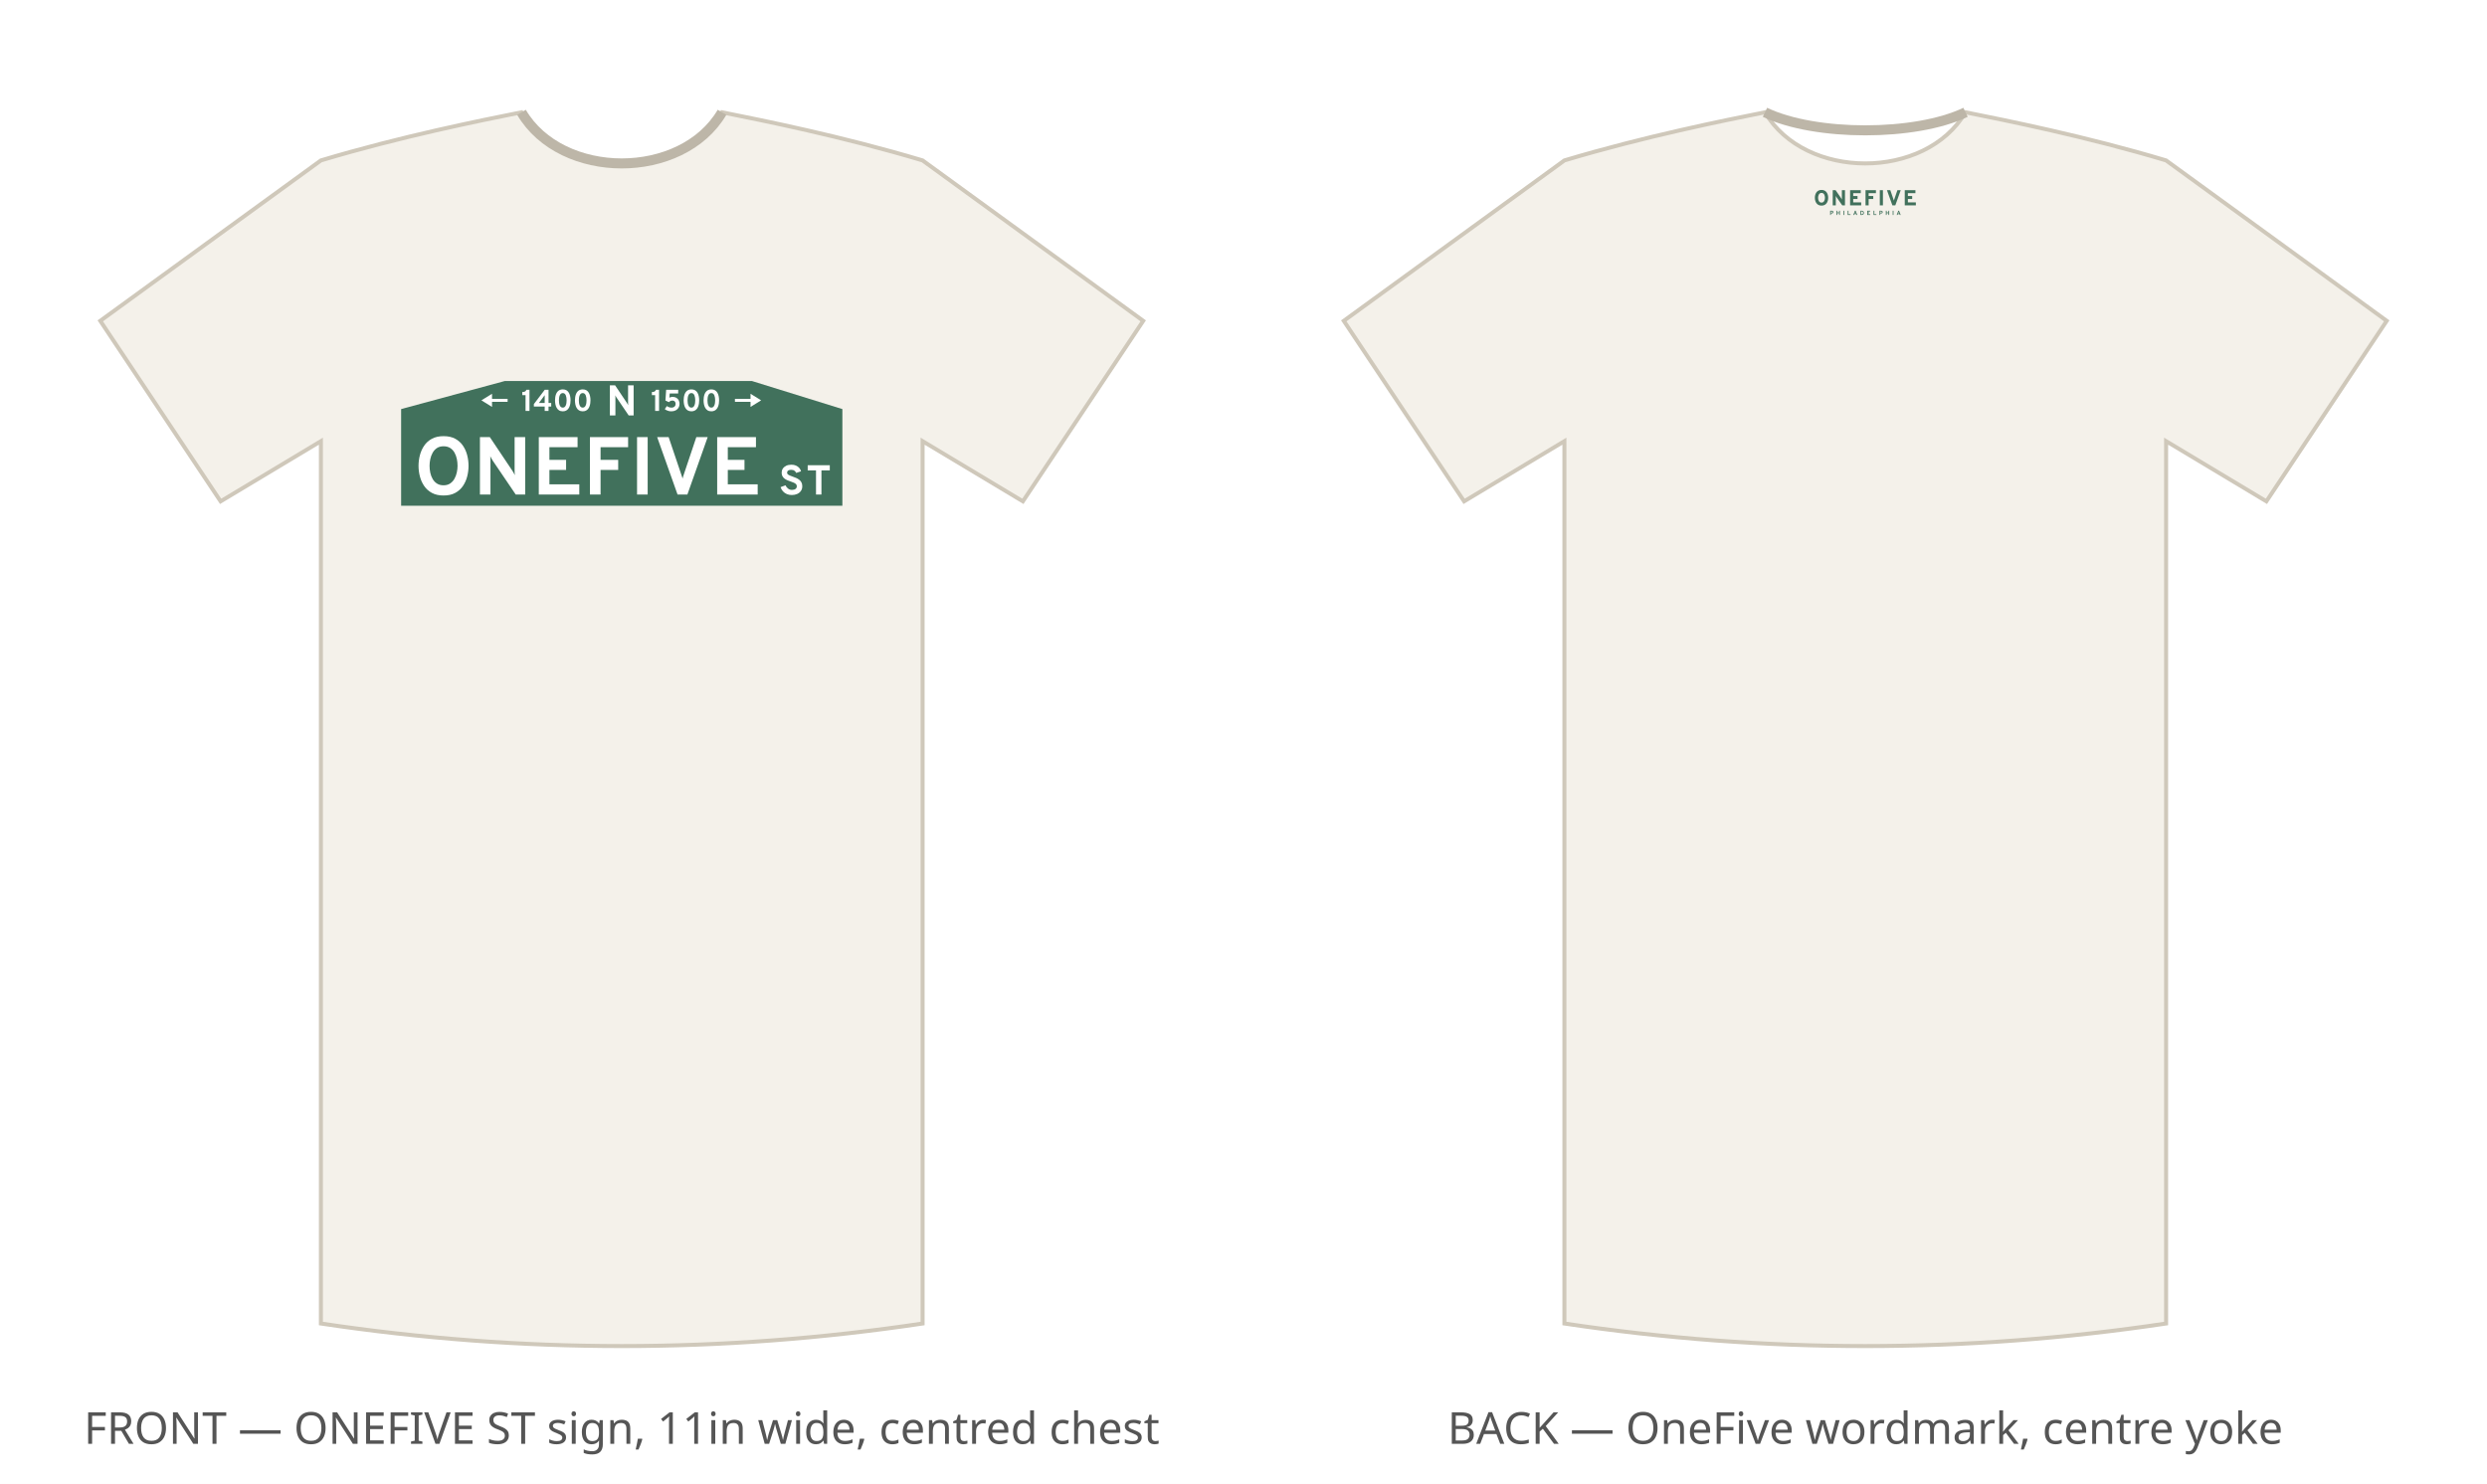
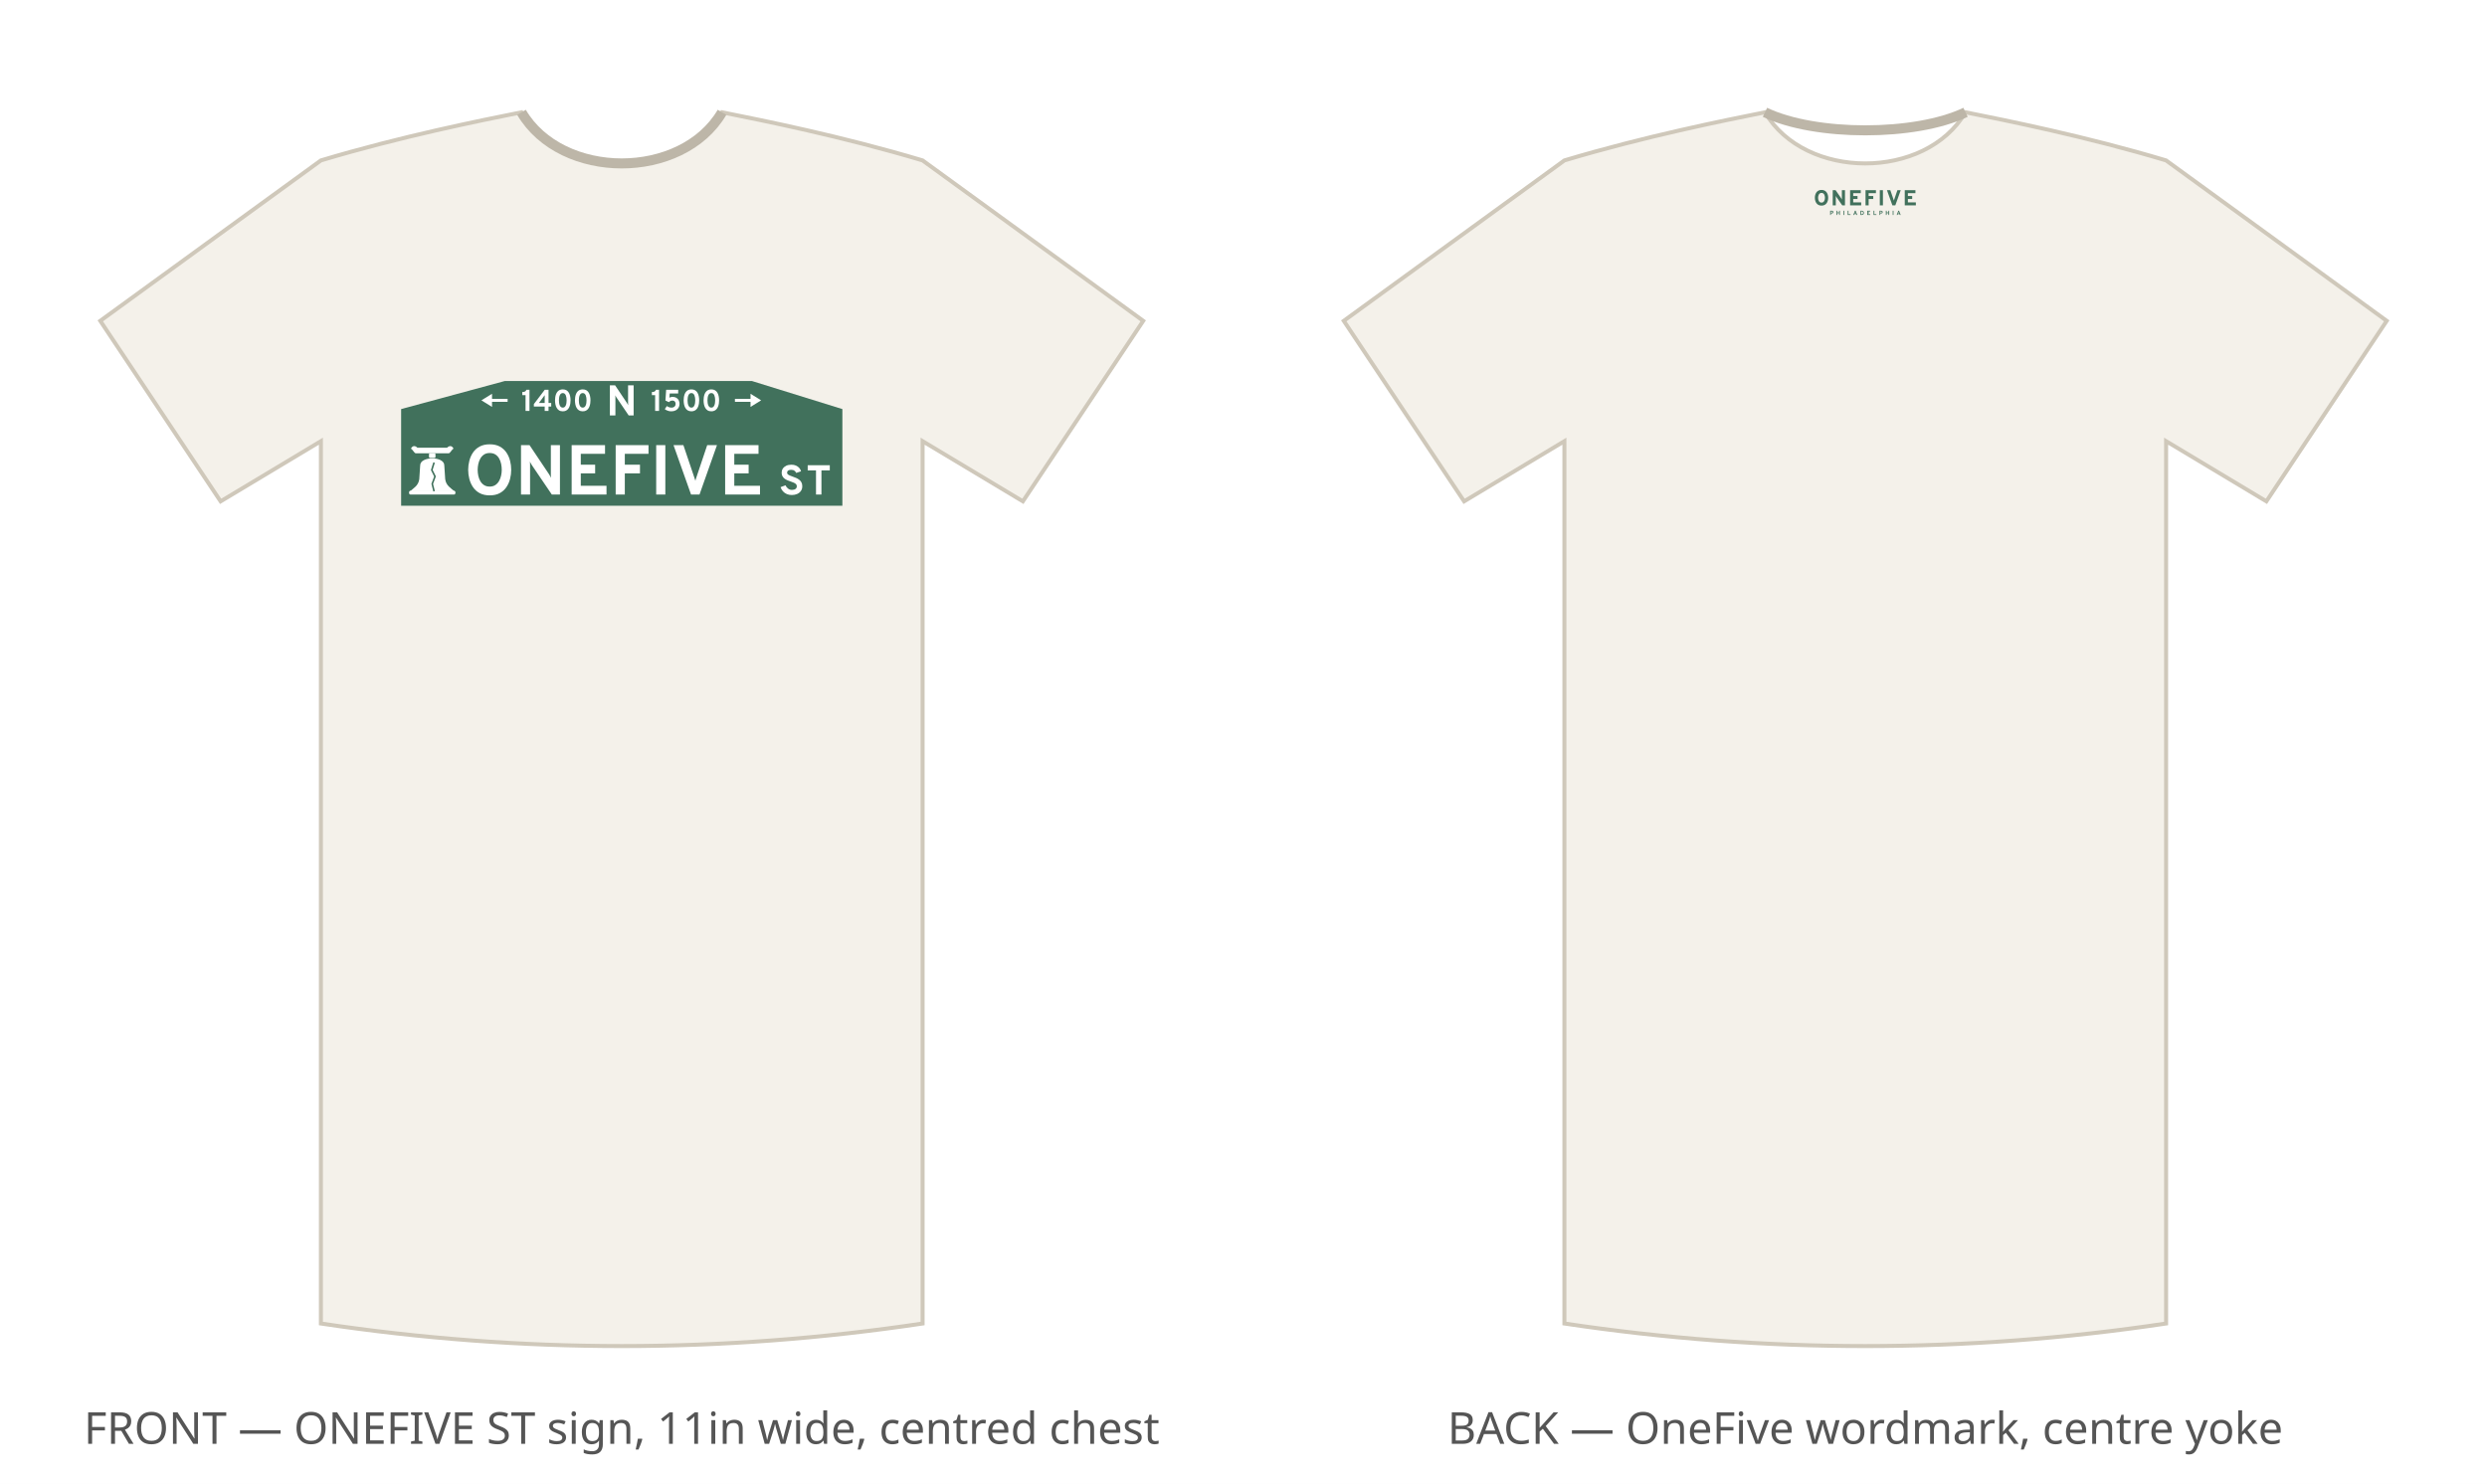
<svg xmlns="http://www.w3.org/2000/svg" viewBox="0 0 1240 740" width="1240" height="740">
  <rect width="1240" height="740" fill="#ffffff" />
  <g transform="translate(10,20)">
    <path d="M150,60 C190,48 230,40 250,36 C270,70 330,70 350,36 C370,40 410,48 450,60 L560,140 L500,230 L450,200 L450,640 C350,655 250,655 150,640 L150,200 L100,230 L40,140 Z" fill="#F4F1EA" stroke="#cfc8ba" stroke-width="2" />
    <path d="M250,36 C270,70 330,70 350,36" fill="none" stroke="#bdb6a8" stroke-width="5" />
    <g transform="translate(190,170) scale(0.2)">
      <path d="M0,69.98 L258.50,0 L874.50,0 L1100,69.98 L1100,311 L0,311 Z" fill="#41715C" />
      <path d="M520.399 85.743V10.667H533.376L562.977 54.855Q563.567 55.82 564.506 57.455Q565.444 59.091 566.088 60.432Q565.927 59.252 565.846 57.563Q565.766 55.873 565.766 54.855V10.667H579.601V85.743H567.214L537.023 41.234Q536.433 40.322 535.494 38.66Q534.556 36.997 533.912 35.657Q534.073 36.997 534.127 38.552Q534.181 40.108 534.181 41.234V85.743Z" fill="#FFFFFF" />
      <path d="M310.176 74.64V35.176H302.056V27.51Q304.587 27.51 306.626 26.981Q308.665 26.453 310.081 25.207Q311.497 23.96 312.215 21.77H319.957V74.64ZM357.91 74.64V63.688H330.908V57.571L358.099 21.77H367.464V54.663H374.148V63.688H367.464V74.64ZM343.597 54.663H357.91V35.327ZM403.038 75.546Q397.373 75.546 393.635 73.148Q389.896 70.75 387.706 66.747Q385.515 62.744 384.59 57.91Q383.665 53.077 383.665 48.205Q383.665 44.353 384.231 40.444Q384.798 36.536 386.101 33.024Q387.404 29.512 389.632 26.774Q391.86 24.036 395.164 22.45Q398.469 20.864 403.038 20.864Q408.665 20.864 412.422 23.243Q416.18 25.622 418.351 29.587Q420.523 33.552 421.448 38.405Q422.373 43.258 422.373 48.205Q422.373 52.057 421.807 55.947Q421.24 59.836 419.919 63.348Q418.597 66.861 416.369 69.617Q414.141 72.374 410.855 73.96Q407.57 75.546 403.038 75.546ZM403.038 66.332Q405.833 66.332 407.664 64.765Q409.496 63.197 410.572 60.592Q411.648 57.986 412.101 54.776Q412.555 51.566 412.555 48.205Q412.555 44.806 412.083 41.596Q411.611 38.386 410.553 35.762Q409.496 33.137 407.664 31.608Q405.833 30.078 403.038 30.078Q400.206 30.078 398.355 31.626Q396.505 33.175 395.41 35.799Q394.314 38.424 393.861 41.634Q393.408 44.844 393.408 48.205Q393.408 51.566 393.861 54.795Q394.314 58.024 395.41 60.629Q396.505 63.235 398.374 64.784Q400.243 66.332 403.038 66.332ZM452.698 75.546Q447.033 75.546 443.295 73.148Q439.556 70.75 437.366 66.747Q435.175 62.744 434.25 57.91Q433.325 53.077 433.325 48.205Q433.325 44.353 433.891 40.444Q434.458 36.536 435.761 33.024Q437.064 29.512 439.292 26.774Q441.52 24.036 444.824 22.45Q448.129 20.864 452.698 20.864Q458.325 20.864 462.082 23.243Q465.84 25.622 468.011 29.587Q470.183 33.552 471.108 38.405Q472.033 43.258 472.033 48.205Q472.033 52.057 471.467 55.947Q470.9 59.836 469.579 63.348Q468.257 66.861 466.029 69.617Q463.801 72.374 460.515 73.96Q457.23 75.546 452.698 75.546ZM452.698 66.332Q455.493 66.332 457.324 64.765Q459.156 63.197 460.232 60.592Q461.308 57.986 461.761 54.776Q462.215 51.566 462.215 48.205Q462.215 44.806 461.743 41.596Q461.271 38.386 460.213 35.762Q459.156 33.137 457.324 31.608Q455.493 30.078 452.698 30.078Q449.866 30.078 448.015 31.626Q446.165 33.175 445.07 35.799Q443.975 38.424 443.521 41.634Q443.068 44.844 443.068 48.205Q443.068 51.566 443.521 54.795Q443.975 58.024 445.07 60.629Q446.165 63.235 448.034 64.784Q449.903 66.332 452.698 66.332Z" fill="#FFFFFF" />
      <path d="M633.216 74.64V35.176H625.097V27.51Q627.627 27.51 629.666 26.981Q631.705 26.453 633.121 25.207Q634.538 23.96 635.255 21.77H642.997V74.64ZM673.964 75.546Q669.961 75.546 666.751 74.734Q663.541 73.922 661.161 72.657Q658.782 71.392 657.272 70.108L662.521 62.442Q663.88 63.462 665.561 64.349Q667.241 65.237 669.3 65.803Q671.358 66.37 673.926 66.37Q676.985 66.37 679.307 65.237Q681.63 64.104 682.951 62.027Q684.273 59.95 684.273 57.117Q684.273 54.663 683.348 52.793Q682.423 50.924 680.704 49.848Q678.986 48.771 676.494 48.771Q673.359 48.771 671.245 49.886Q669.13 51 667.581 52.774L658.896 48.583L660.708 21.77H690.693V31.098H669.621L668.677 41.521Q670.489 40.614 672.491 40.067Q674.492 39.519 676.758 39.519Q682.309 39.519 686.18 41.861Q690.051 44.202 692.072 48.167Q694.092 52.132 694.092 57.004Q694.092 62.518 691.505 66.691Q688.918 70.864 684.386 73.205Q679.855 75.546 673.964 75.546ZM723.699 75.546Q718.034 75.546 714.296 73.148Q710.557 70.75 708.367 66.747Q706.176 62.744 705.251 57.91Q704.326 53.077 704.326 48.205Q704.326 44.353 704.892 40.444Q705.459 36.536 706.762 33.024Q708.065 29.512 710.293 26.774Q712.521 24.036 715.825 22.45Q719.13 20.864 723.699 20.864Q729.326 20.864 733.084 23.243Q736.841 25.622 739.013 29.587Q741.184 33.552 742.109 38.405Q743.034 43.258 743.034 48.205Q743.034 52.057 742.468 55.947Q741.901 59.836 740.58 63.348Q739.258 66.861 737.03 69.617Q734.802 72.374 731.516 73.96Q728.231 75.546 723.699 75.546ZM723.699 66.332Q726.494 66.332 728.325 64.765Q730.157 63.197 731.233 60.592Q732.309 57.986 732.763 54.776Q733.216 51.566 733.216 48.205Q733.216 44.806 732.744 41.596Q732.272 38.386 731.214 35.762Q730.157 33.137 728.325 31.608Q726.494 30.078 723.699 30.078Q720.867 30.078 719.016 31.626Q717.166 33.175 716.071 35.799Q714.976 38.424 714.522 41.634Q714.069 44.844 714.069 48.205Q714.069 51.566 714.522 54.795Q714.976 58.024 716.071 60.629Q717.166 63.235 719.035 64.784Q720.905 66.332 723.699 66.332ZM773.359 75.546Q767.694 75.546 763.956 73.148Q760.217 70.75 758.027 66.747Q755.837 62.744 754.911 57.91Q753.986 53.077 753.986 48.205Q753.986 44.353 754.553 40.444Q755.119 36.536 756.422 33.024Q757.725 29.512 759.953 26.774Q762.181 24.036 765.485 22.45Q768.79 20.864 773.359 20.864Q778.986 20.864 782.744 23.243Q786.501 25.622 788.673 29.587Q790.844 33.552 791.769 38.405Q792.694 43.258 792.694 48.205Q792.694 52.057 792.128 55.947Q791.562 59.836 790.24 63.348Q788.918 66.861 786.69 69.617Q784.462 72.374 781.176 73.96Q777.891 75.546 773.359 75.546ZM773.359 66.332Q776.154 66.332 777.985 64.765Q779.817 63.197 780.893 60.592Q781.969 57.986 782.423 54.776Q782.876 51.566 782.876 48.205Q782.876 44.806 782.404 41.596Q781.932 38.386 780.874 35.762Q779.817 33.137 777.985 31.608Q776.154 30.078 773.359 30.078Q770.527 30.078 768.676 31.626Q766.826 33.175 765.731 35.799Q764.636 38.424 764.182 41.634Q763.729 44.844 763.729 48.205Q763.729 51.566 764.182 54.795Q764.636 58.024 765.731 60.629Q766.826 63.235 768.695 64.784Q770.565 66.332 773.359 66.332Z" fill="#FFFFFF" />
      <path d="M265.46,44.50 L226.59,44.50 L226.59,31.82 L200.15,48.20 L226.59,64.59 L226.59,51.91 L265.46,51.91 Z" fill="#FFFFFF" />
      <path d="M832.16,44.50 L871.03,44.50 L871.03,31.82 L897.47,48.20 L871.03,64.59 L871.03,51.91 L832.16,51.91 Z" fill="#FFFFFF" />
+       <g transform="translate(19.80,157.12) scale(1.155)" fill="#FFFFFF">
+         <path d="M4,10 C8,2 14,4 18,8 L82,8 C86,4 92,2 96,10 C92,12 90,18 86,20 L14,20 C10,18 8,12 4,10 Z" />
+         <rect x="43" y="20" width="14" height="10" rx="2" />
+         <path d="M24,46 C24,26 76,26 76,46 L78,76 C80,90 90,95 98,102 L2,102 C10,95 20,90 22,76 Z" />
+         <rect x="0" y="101" width="100" height="8" rx="3" />
+         <path d="M54,40 L49,56 L56,70 L50,86 L54,102" fill="none" stroke="#41715C" stroke-width="3.5" stroke-linejoin="bevel" />
+       </g>
      <path d="M973.887 284.263Q967.049 284.263 961.463 281.862Q955.877 279.46 951.884 275.049Q947.89 270.638 945.906 264.634L958.174 260.093Q960.523 265.104 964.726 268.315Q968.928 271.525 974.201 271.525Q979.786 271.525 983.101 269.176Q986.416 266.827 986.416 262.337Q986.416 259.257 984.459 257.195Q982.501 255.133 979.186 253.645Q975.871 252.158 971.695 250.748Q967.675 249.391 963.603 247.72Q959.531 246.05 956.138 243.622Q952.745 241.195 950.683 237.488Q948.621 233.782 948.621 228.405Q948.621 223.028 951.492 218.539Q954.363 214.049 959.819 211.361Q965.274 208.672 973.052 208.672Q979.421 208.672 984.354 210.839Q989.288 213.005 992.524 216.711Q995.761 220.418 997.014 225.116L984.902 229.136Q983.441 225.847 980.439 223.628Q977.437 221.41 972.321 221.41Q967.519 221.41 964.856 223.289Q962.194 225.168 962.194 228.614Q962.194 230.963 963.995 232.607Q965.796 234.252 968.85 235.557Q971.904 236.862 975.767 238.219Q980.1 239.681 984.406 241.534Q988.713 243.387 992.237 246.05Q995.761 248.712 997.901 252.654Q1000.041 256.595 1000.041 262.285Q1000.041 269.28 996.57 274.188Q993.098 279.095 987.199 281.679Q981.3 284.263 973.887 284.263ZM1034.287 283.01V222.924H1013.562V209.925H1068.637V222.924H1047.808V283.01Z" fill="#FFFFFF" />
-       <path d="M105.821 285.462Q88.654 285.462 76.698 278.974Q64.743 272.485 57.436 261.704Q50.13 250.924 46.758 237.844Q43.386 224.764 43.386 211.48Q43.386 198.196 46.758 185.116Q50.13 172.036 57.436 161.256Q64.743 150.475 76.698 143.986Q88.654 137.498 105.821 137.498Q122.988 137.498 134.893 143.986Q146.798 150.475 154.104 161.256Q161.41 172.036 164.731 185.116Q168.052 198.196 168.052 211.48Q168.052 224.764 164.731 237.844Q161.41 250.924 154.104 261.704Q146.798 272.485 134.893 278.974Q122.988 285.462 105.821 285.462ZM105.821 260.018Q115.427 260.018 122.12 255.522Q128.813 251.026 132.9 243.771Q136.988 236.515 138.827 227.983Q140.667 219.45 140.667 211.48Q140.667 202.896 138.878 194.262Q137.09 185.627 133.054 178.525Q129.017 171.423 122.324 167.08Q115.631 162.737 105.821 162.737Q95.909 162.737 89.216 167.234Q82.523 171.73 78.487 179.036Q74.45 186.342 72.662 194.875Q70.874 203.407 70.874 211.48Q70.874 219.961 72.662 228.545Q74.45 237.129 78.589 244.282Q82.727 251.435 89.42 255.726Q96.114 260.018 105.821 260.018ZM196.46 283.01V139.95H221.189L277.595 224.151Q278.719 225.99 280.508 229.107Q282.296 232.224 283.522 234.778Q283.216 232.53 283.062 229.311Q282.909 226.093 282.909 224.151V139.95H309.273V283.01H285.668L228.138 198.196Q227.014 196.459 225.225 193.291Q223.437 190.123 222.211 187.569Q222.517 190.123 222.62 193.087Q222.722 196.05 222.722 198.196V283.01ZM343.199 283.01V139.95H439.866V165.088H369.665V196.561H411.254V221.699H369.665V257.668H444.158V283.01ZM470.726 283.01V139.95H565.861V165.088H497.193V196.561H541.132V221.699H497.193V283.01ZM588.138 283.01V139.95H614.604V283.01ZM689.097 283.01 638.311 139.95H666.923L698.907 234.676Q699.622 236.822 700.389 239.121Q701.155 241.42 701.666 243.362Q701.973 241.625 702.637 239.326Q703.301 237.026 704.119 234.676L735.898 139.95H764.204L713.622 283.01ZM787.911 283.01V139.95H884.579V165.088H814.377V196.561H855.967V221.699H814.377V257.668H888.87V283.01Z" fill="#FFFFFF" />
+       <path d="M220.871 285.12Q206.099 285.12 195.812 279.537Q185.524 273.954 179.238 264.677Q172.951 255.401 170.049 244.146Q167.148 232.892 167.148 221.461Q167.148 210.031 170.049 198.776Q172.951 187.522 179.238 178.246Q185.524 168.969 195.812 163.386Q206.099 157.803 220.871 157.803Q235.643 157.803 245.886 163.386Q256.129 168.969 262.416 178.246Q268.703 187.522 271.561 198.776Q274.418 210.031 274.418 221.461Q274.418 232.892 271.561 244.146Q268.703 255.401 262.416 264.677Q256.129 273.954 245.886 279.537Q235.643 285.12 220.871 285.12ZM220.871 263.227Q229.136 263.227 234.895 259.358Q240.654 255.489 244.171 249.246Q247.688 243.003 249.271 235.662Q250.854 228.32 250.854 221.461Q250.854 214.076 249.315 206.646Q247.776 199.216 244.303 193.105Q240.83 186.994 235.071 183.257Q229.312 179.52 220.871 179.52Q212.342 179.52 206.583 183.389Q200.824 187.258 197.351 193.545Q193.877 199.832 192.339 207.173Q190.8 214.515 190.8 221.461Q190.8 228.759 192.339 236.145Q193.877 243.531 197.438 249.686Q200.999 255.841 206.759 259.534Q212.518 263.227 220.871 263.227ZM298.862 283.01V159.913H320.14L368.675 232.364Q369.643 233.947 371.181 236.629Q372.72 239.311 373.775 241.509Q373.511 239.574 373.379 236.805Q373.248 234.035 373.248 232.364V159.913H395.933V283.01H375.622L326.119 210.031Q325.152 208.536 323.613 205.811Q322.074 203.085 321.019 200.887Q321.283 203.085 321.371 205.635Q321.459 208.185 321.459 210.031V283.01ZM425.124 283.01V159.913H508.303V181.543H447.897V208.624H483.683V230.254H447.897V261.204H511.996V283.01ZM534.856 283.01V159.913H616.716V181.543H557.629V208.624H595.438V230.254H557.629V283.01ZM635.884 283.01V159.913H658.657V283.01ZM722.755 283.01 679.056 159.913H703.675L731.196 241.421Q731.812 243.267 732.471 245.246Q733.131 247.224 733.57 248.895Q733.834 247.4 734.406 245.421Q734.977 243.443 735.681 241.421L763.026 159.913H787.381L743.858 283.01ZM807.78 283.01V159.913H890.959V181.543H830.553V208.624H866.339V230.254H830.553V261.204H894.652V283.01Z" fill="#FFFFFF" />
    </g>
    <text x="300" y="700" text-anchor="middle" font-family="sans-serif" font-size="22" fill="#555">FRONT — ONEFIVE ST sign, 11in wide, centred chest</text>
  </g>
  <g transform="translate(630,20)">
    <path d="M150,60 C190,48 230,40 250,36 C270,70 330,70 350,36 C370,40 410,48 450,60 L560,140 L500,230 L450,200 L450,640 C350,655 250,655 150,640 L150,200 L100,230 L40,140 Z" fill="#F4F1EA" stroke="#cfc8ba" stroke-width="2" />
    <path d="M250,36 C275,48 325,48 350,36" fill="none" stroke="#bdb6a8" stroke-width="5" />
    <g transform="translate(260,72) scale(0.2)">
      <path d="M91.001 52.648Q86.465 52.648 83.279 50.934Q80.093 49.219 78.136 46.37Q76.178 43.522 75.274 40.066Q74.369 36.61 74.369 33.1Q74.369 29.59 75.274 26.134Q76.178 22.678 78.136 19.83Q80.093 16.981 83.279 15.267Q86.465 13.552 91.001 13.552Q95.591 13.552 98.75 15.267Q101.909 16.981 103.867 19.83Q105.824 22.678 106.715 26.134Q107.606 29.59 107.606 33.1Q107.606 36.61 106.715 40.066Q105.824 43.522 103.867 46.37Q101.909 49.219 98.75 50.934Q95.591 52.648 91.001 52.648ZM91.001 45.142Q93.377 45.142 95.011 44.035Q96.644 42.928 97.643 41.105Q98.642 39.283 99.101 37.177Q99.56 35.071 99.56 33.1Q99.56 30.994 99.128 28.861Q98.696 26.728 97.71 24.946Q96.725 23.164 95.078 22.084Q93.431 21.004 91.001 21.004Q88.571 21.004 86.924 22.125Q85.277 23.245 84.278 25.054Q83.279 26.863 82.847 28.996Q82.415 31.129 82.415 33.1Q82.415 35.179 82.861 37.299Q83.306 39.418 84.319 41.2Q85.331 42.982 86.978 44.062Q88.625 45.142 91.001 45.142ZM118.946 52.0V14.2H126.074L140.357 34.909Q140.627 35.341 141.14 36.205Q141.653 37.069 141.923 37.717Q141.842 37.15 141.802 36.245Q141.761 35.341 141.761 34.882V14.2H149.483V52.0H142.652L128.072 31.129Q127.775 30.697 127.276 29.806Q126.776 28.915 126.479 28.267Q126.587 28.969 126.601 29.766Q126.614 30.562 126.614 31.129V52.0ZM162.227 52.0V14.2H188.795V21.571H170.003V28.807H180.722V36.178H170.003V44.575H189.902V52.0ZM200.702 52.0V14.2H226.622V21.571H208.478V28.807H219.98V36.178H208.478V52.0ZM236.288 52.0V14.2H244.064V52.0ZM267.662 52.0 254.108 14.2H262.505L270.794 38.446Q270.956 38.959 271.118 39.445Q271.28 39.931 271.361 40.255Q271.415 39.985 271.55 39.499Q271.685 39.013 271.874 38.446L280.136 14.2H288.452L274.952 52.0ZM298.496 52.0V14.2H325.064V21.571H306.272V28.807H316.991V36.178H306.272V44.575H326.171V52.0Z" fill="#41715C" />
      <path d="M112.52 76.0V65.5H116.953Q118.28 65.5 119.06 65.984Q119.84 66.468 120.178 67.221Q120.515 67.975 120.515 68.793Q120.515 69.362 120.316 69.944Q120.118 70.525 119.694 71.009Q119.27 71.493 118.591 71.789Q117.913 72.085 116.953 72.085H114.463V76.0ZM114.463 70.255H117.043Q117.583 70.255 117.909 70.034Q118.235 69.812 118.377 69.475Q118.52 69.138 118.52 68.793Q118.52 68.478 118.389 68.136Q118.258 67.795 117.935 67.562Q117.613 67.33 117.043 67.33H114.463ZM128.398 76.0V65.5H130.34V69.662H134.78V65.5H136.722V76.0H134.78V71.515H130.34V76.0ZM145.513 76.0V65.5H147.455V76.0ZM156.245 76.0V65.5H158.188V74.118H163.265V76.0ZM170.24 76.0 174.237 65.5H176.082L180.095 76.0H178.002L177.17 73.78H173.157L172.34 76.0ZM173.787 72.002H176.525L175.475 69.19Q175.422 69.062 175.362 68.905Q175.302 68.748 175.25 68.586Q175.197 68.425 175.16 68.305Q175.123 68.425 175.07 68.586Q175.017 68.748 174.957 68.905Q174.897 69.062 174.845 69.19ZM188.09 76.0V65.5H191.63Q192.995 65.5 193.955 65.946Q194.915 66.392 195.511 67.146Q196.107 67.9 196.381 68.834Q196.655 69.767 196.655 70.75Q196.655 71.65 196.396 72.573Q196.137 73.495 195.553 74.271Q194.968 75.047 193.989 75.524Q193.01 76.0 191.57 76.0ZM190.032 74.155H191.773Q192.575 74.155 193.123 73.851Q193.67 73.547 194.004 73.049Q194.338 72.55 194.491 71.946Q194.645 71.343 194.645 70.75Q194.645 70.12 194.488 69.513Q194.33 68.905 194.0 68.41Q193.67 67.915 193.16 67.623Q192.65 67.33 191.938 67.33H190.032ZM205.04 76.0V65.5H212.135V67.345H206.982V69.655H210.035V71.5H206.982V74.14H212.45V76.0ZM220.7 76.0V65.5H222.642V74.118H227.72V76.0ZM235.49 76.0V65.5H239.922Q241.25 65.5 242.03 65.984Q242.81 66.468 243.147 67.221Q243.485 67.975 243.485 68.793Q243.485 69.362 243.286 69.944Q243.087 70.525 242.664 71.009Q242.24 71.493 241.561 71.789Q240.882 72.085 239.922 72.085H237.432V76.0ZM237.432 70.255H240.012Q240.552 70.255 240.879 70.034Q241.205 69.812 241.347 69.475Q241.49 69.138 241.49 68.793Q241.49 68.478 241.359 68.136Q241.227 67.795 240.905 67.562Q240.582 67.33 240.012 67.33H237.432ZM251.367 76.0V65.5H253.31V69.662H257.75V65.5H259.692V76.0H257.75V71.515H253.31V76.0ZM268.482 76.0V65.5H270.425V76.0ZM278.42 76.0 282.417 65.5H284.262L288.275 76.0H286.182L285.35 73.78H281.337L280.52 76.0ZM281.967 72.002H284.705L283.655 69.19Q283.602 69.062 283.542 68.905Q283.482 68.748 283.43 68.586Q283.377 68.425 283.34 68.305Q283.302 68.425 283.25 68.586Q283.197 68.748 283.137 68.905Q283.077 69.062 283.025 69.19Z" fill="#41715C" />
    </g>
    <text x="300" y="700" text-anchor="middle" font-family="sans-serif" font-size="22" fill="#555">BACK — OneFive wordmark, centre yoke</text>
  </g>
</svg>
